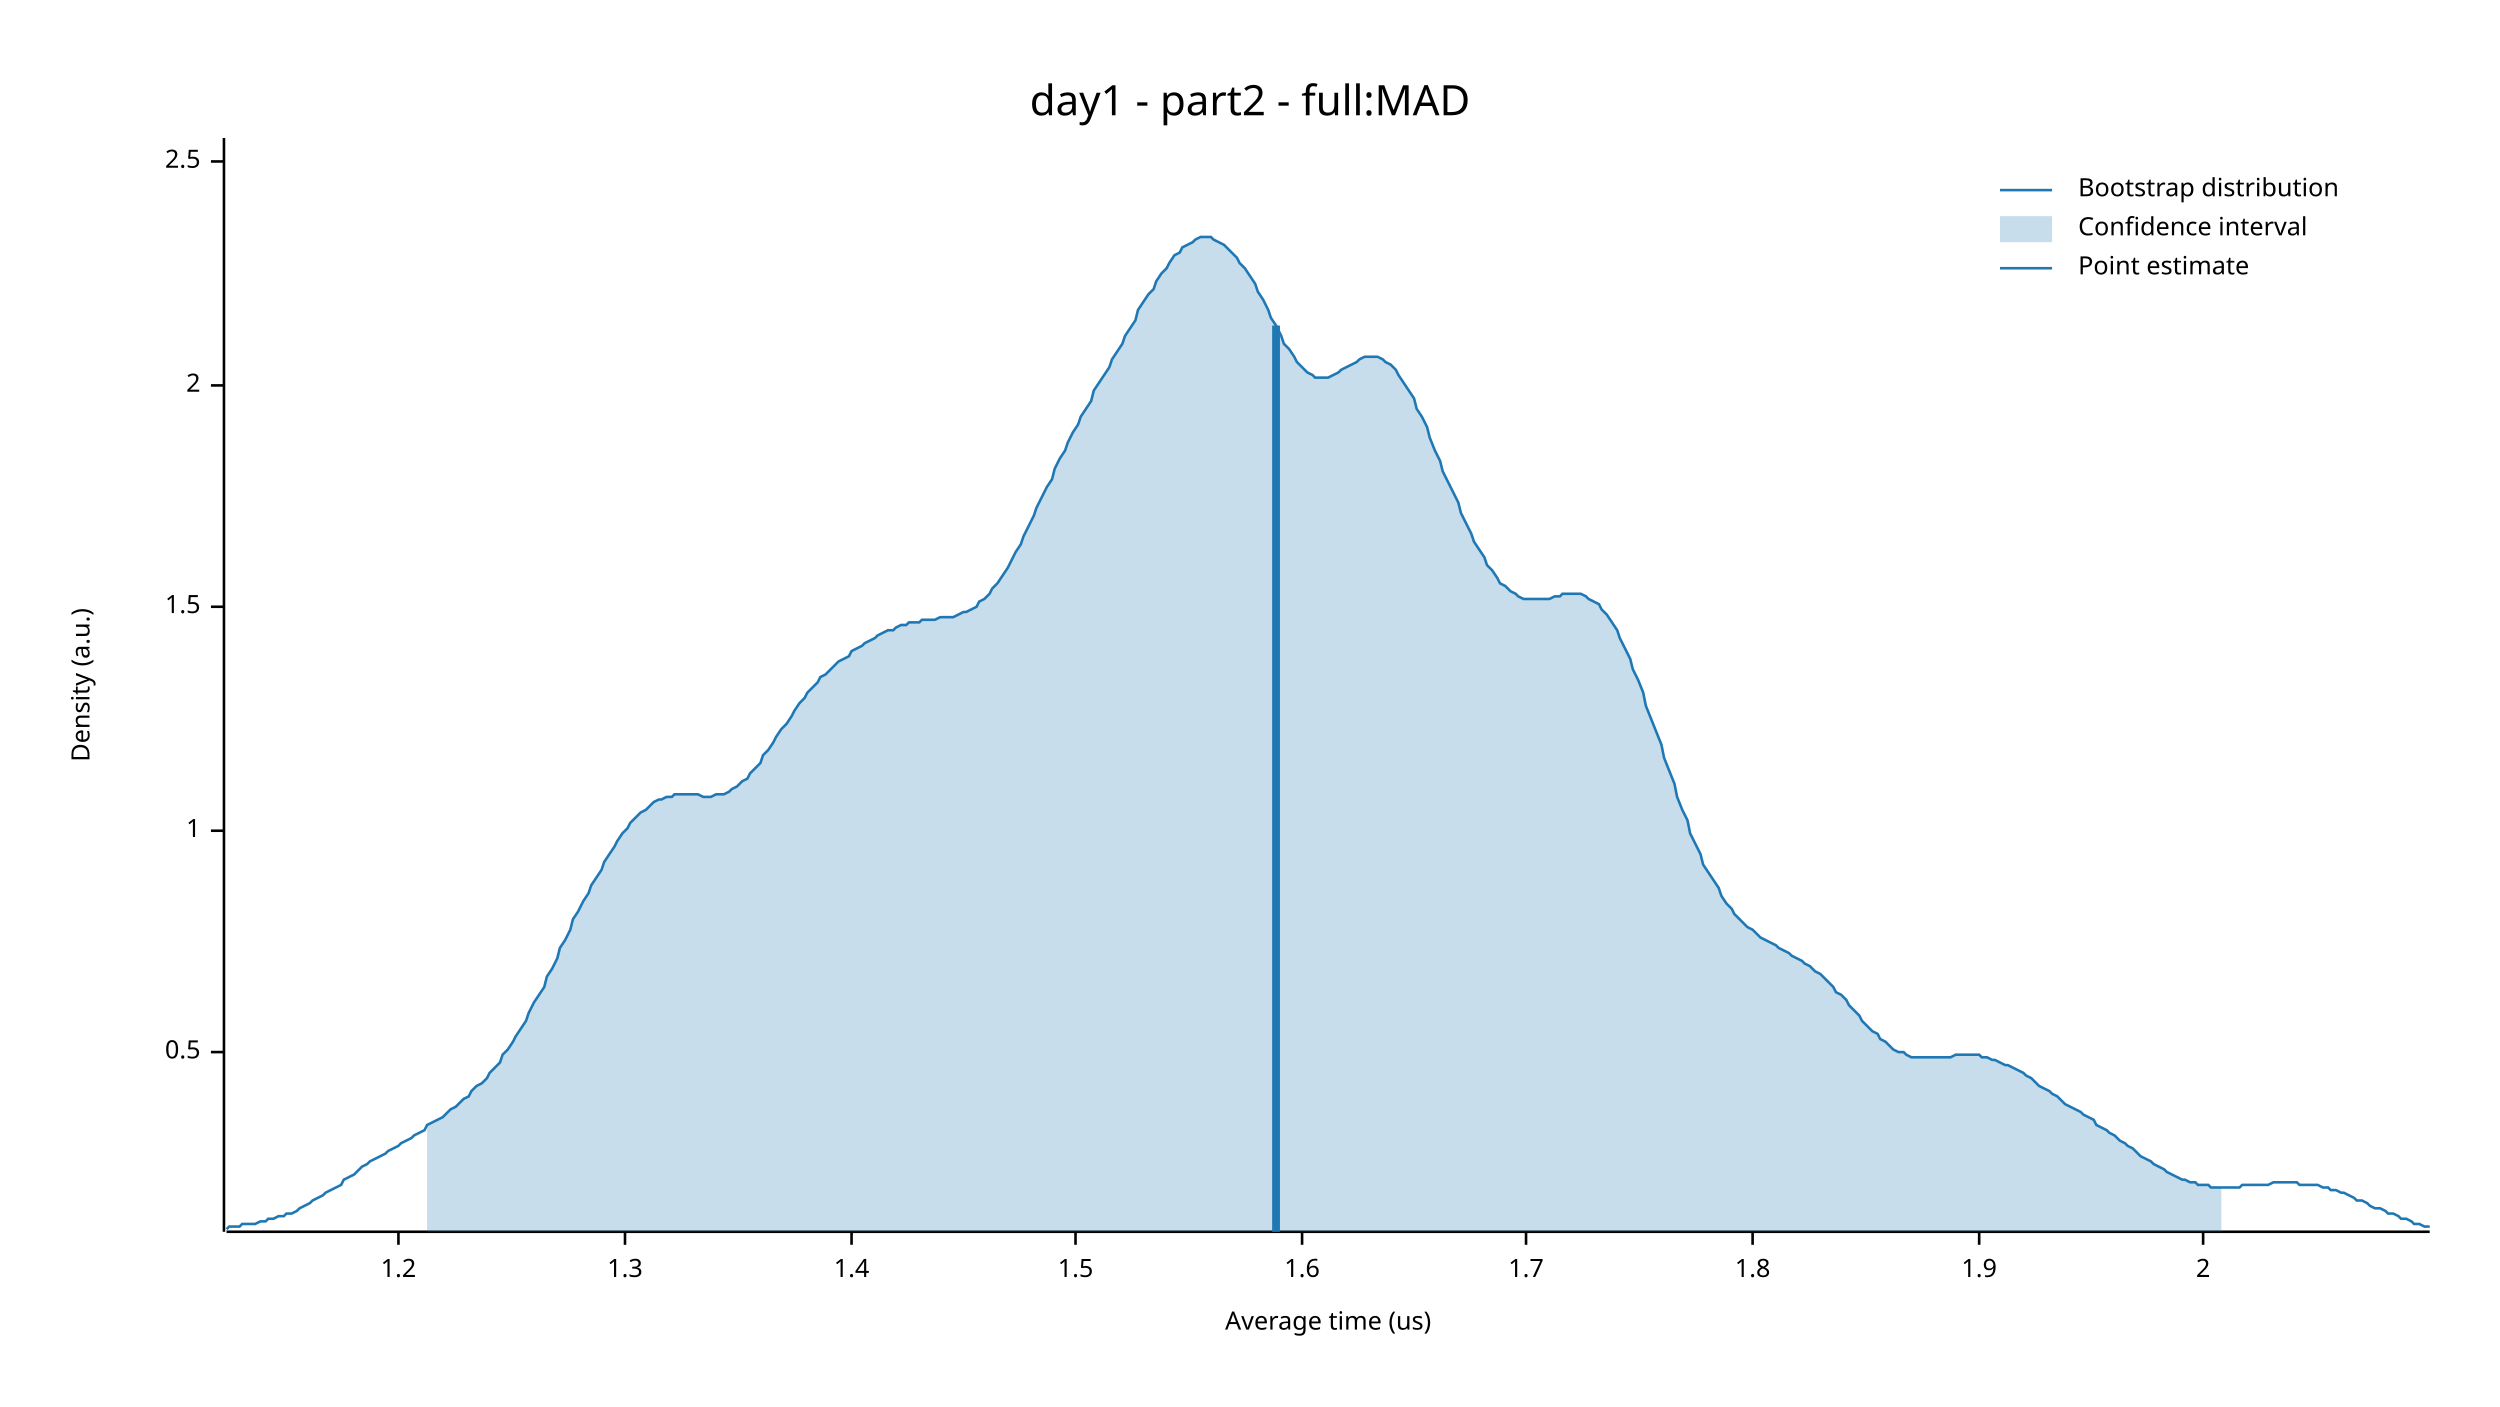
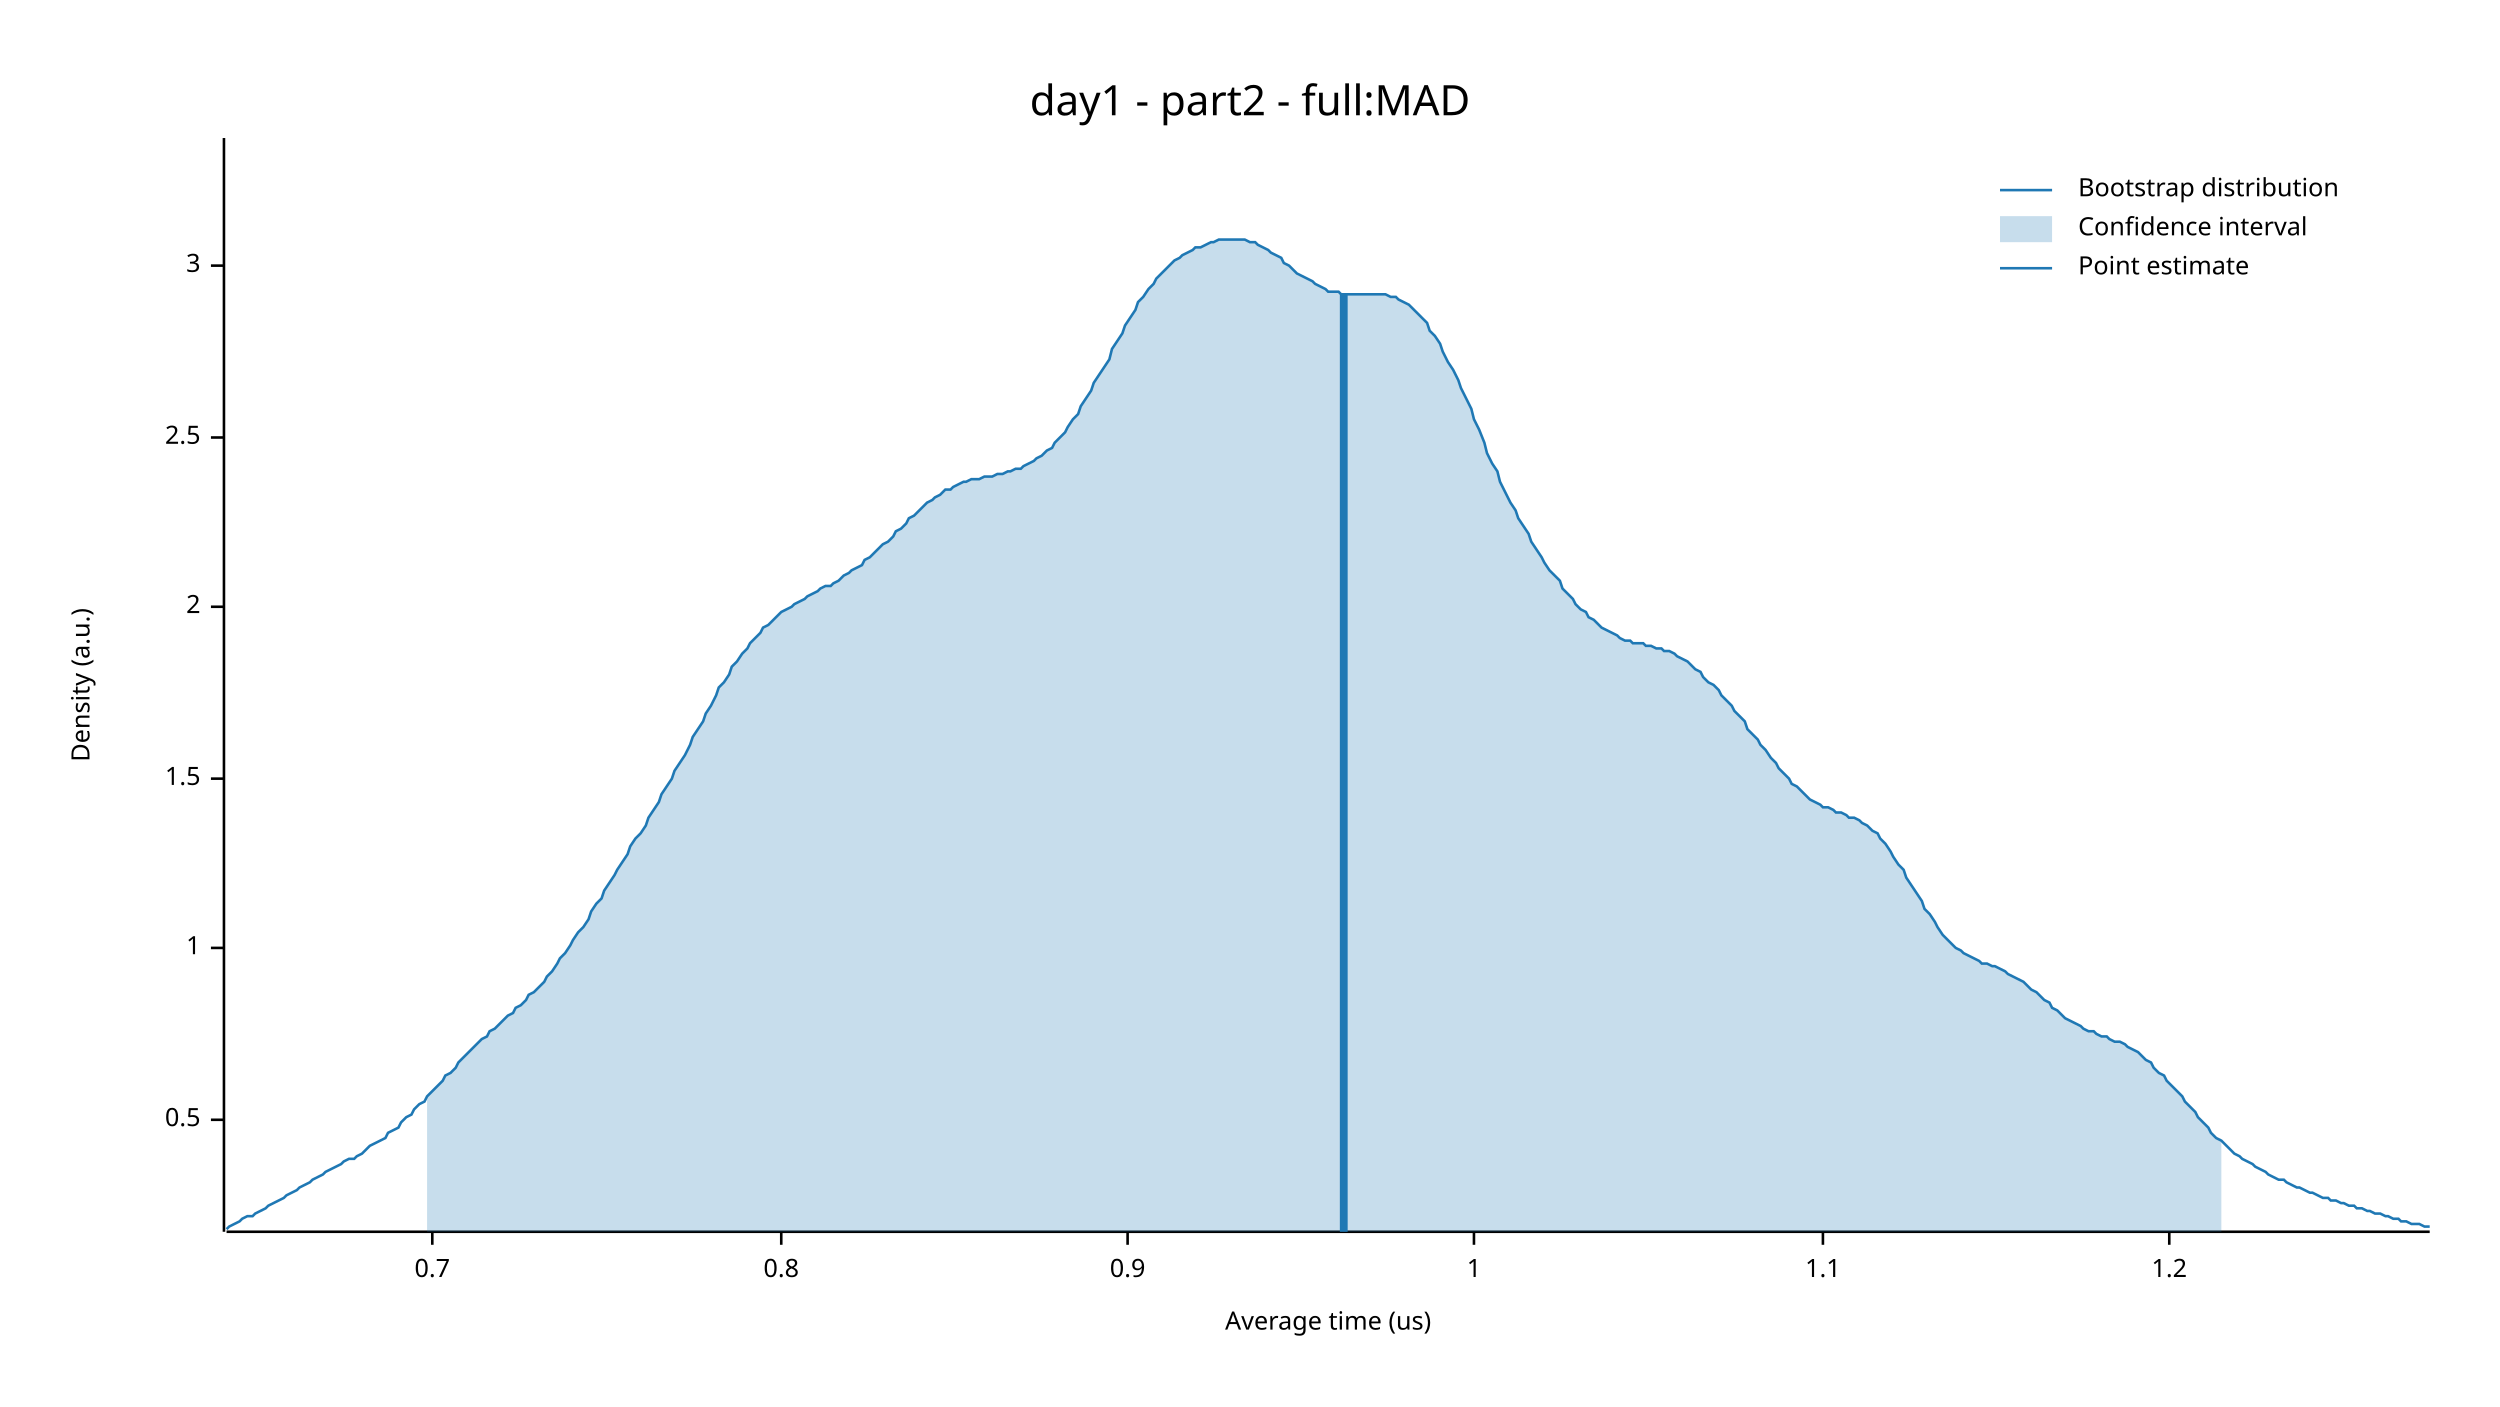
<svg xmlns="http://www.w3.org/2000/svg" width="960" height="540" viewBox="0 0 960 540">
  <text x="480" y="32" dy="0.76em" text-anchor="middle" font-family="sans-serif" font-size="16.129" opacity="1" fill="#000000">
day1 - part2 - full:MAD
</text>
  <text x="27" y="263" dy="0.76em" text-anchor="middle" font-family="sans-serif" font-size="9.677" opacity="1" fill="#000000" transform="rotate(270, 27, 263)">
Density (a.u.)
</text>
  <text x="510" y="513" dy="-0.5ex" text-anchor="middle" font-family="sans-serif" font-size="9.677" opacity="1" fill="#000000">
Average time (us)
</text>
  <polyline fill="none" opacity="1" stroke="#000000" stroke-width="1" points="86,53 86,473 " />
-   <text x="77" y="404" dy="0.5ex" text-anchor="end" font-family="sans-serif" font-size="9.677" opacity="1" fill="#000000">
+   <text x="77" y="430" dy="0.5ex" text-anchor="end" font-family="sans-serif" font-size="9.677" opacity="1" fill="#000000">
0.5
</text>
-   <polyline fill="none" opacity="1" stroke="#000000" stroke-width="1" points="81,404 86,404 " />
-   <text x="77" y="319" dy="0.5ex" text-anchor="end" font-family="sans-serif" font-size="9.677" opacity="1" fill="#000000">
+   <polyline fill="none" opacity="1" stroke="#000000" stroke-width="1" points="81,430 86,430 " />
+   <text x="77" y="364" dy="0.5ex" text-anchor="end" font-family="sans-serif" font-size="9.677" opacity="1" fill="#000000">
1
</text>
-   <polyline fill="none" opacity="1" stroke="#000000" stroke-width="1" points="81,319 86,319 " />
-   <text x="77" y="233" dy="0.5ex" text-anchor="end" font-family="sans-serif" font-size="9.677" opacity="1" fill="#000000">
+   <polyline fill="none" opacity="1" stroke="#000000" stroke-width="1" points="81,364 86,364 " />
+   <text x="77" y="299" dy="0.5ex" text-anchor="end" font-family="sans-serif" font-size="9.677" opacity="1" fill="#000000">
1.5
</text>
-   <polyline fill="none" opacity="1" stroke="#000000" stroke-width="1" points="81,233 86,233 " />
-   <text x="77" y="148" dy="0.5ex" text-anchor="end" font-family="sans-serif" font-size="9.677" opacity="1" fill="#000000">
+   <polyline fill="none" opacity="1" stroke="#000000" stroke-width="1" points="81,299 86,299 " />
+   <text x="77" y="233" dy="0.5ex" text-anchor="end" font-family="sans-serif" font-size="9.677" opacity="1" fill="#000000">
2
</text>
-   <polyline fill="none" opacity="1" stroke="#000000" stroke-width="1" points="81,148 86,148 " />
-   <text x="77" y="62" dy="0.5ex" text-anchor="end" font-family="sans-serif" font-size="9.677" opacity="1" fill="#000000">
+   <polyline fill="none" opacity="1" stroke="#000000" stroke-width="1" points="81,233 86,233 " />
+   <text x="77" y="168" dy="0.5ex" text-anchor="end" font-family="sans-serif" font-size="9.677" opacity="1" fill="#000000">
2.5
</text>
-   <polyline fill="none" opacity="1" stroke="#000000" stroke-width="1" points="81,62 86,62 " />
+   <polyline fill="none" opacity="1" stroke="#000000" stroke-width="1" points="81,168 86,168 " />
+   <text x="77" y="102" dy="0.5ex" text-anchor="end" font-family="sans-serif" font-size="9.677" opacity="1" fill="#000000">
+ 3
+ </text>
+   <polyline fill="none" opacity="1" stroke="#000000" stroke-width="1" points="81,102 86,102 " />
  <polyline fill="none" opacity="1" stroke="#000000" stroke-width="1" points="87,473 933,473 " />
-   <text x="153" y="483" dy="0.76em" text-anchor="middle" font-family="sans-serif" font-size="9.677" opacity="1" fill="#000000">
+   <text x="166" y="483" dy="0.76em" text-anchor="middle" font-family="sans-serif" font-size="9.677" opacity="1" fill="#000000">
+ 0.7
+ </text>
+   <polyline fill="none" opacity="1" stroke="#000000" stroke-width="1" points="166,473 166,478 " />
+   <text x="300" y="483" dy="0.76em" text-anchor="middle" font-family="sans-serif" font-size="9.677" opacity="1" fill="#000000">
+ 0.8
+ </text>
+   <polyline fill="none" opacity="1" stroke="#000000" stroke-width="1" points="300,473 300,478 " />
+   <text x="433" y="483" dy="0.76em" text-anchor="middle" font-family="sans-serif" font-size="9.677" opacity="1" fill="#000000">
+ 0.9
+ </text>
+   <polyline fill="none" opacity="1" stroke="#000000" stroke-width="1" points="433,473 433,478 " />
+   <text x="566" y="483" dy="0.76em" text-anchor="middle" font-family="sans-serif" font-size="9.677" opacity="1" fill="#000000">
+ 1
+ </text>
+   <polyline fill="none" opacity="1" stroke="#000000" stroke-width="1" points="566,473 566,478 " />
+   <text x="700" y="483" dy="0.76em" text-anchor="middle" font-family="sans-serif" font-size="9.677" opacity="1" fill="#000000">
+ 1.1
+ </text>
+   <polyline fill="none" opacity="1" stroke="#000000" stroke-width="1" points="700,473 700,478 " />
+   <text x="833" y="483" dy="0.76em" text-anchor="middle" font-family="sans-serif" font-size="9.677" opacity="1" fill="#000000">
1.2
</text>
-   <polyline fill="none" opacity="1" stroke="#000000" stroke-width="1" points="153,473 153,478 " />
-   <text x="240" y="483" dy="0.76em" text-anchor="middle" font-family="sans-serif" font-size="9.677" opacity="1" fill="#000000">
- 1.3
- </text>
-   <polyline fill="none" opacity="1" stroke="#000000" stroke-width="1" points="240,473 240,478 " />
-   <text x="327" y="483" dy="0.76em" text-anchor="middle" font-family="sans-serif" font-size="9.677" opacity="1" fill="#000000">
- 1.4
- </text>
-   <polyline fill="none" opacity="1" stroke="#000000" stroke-width="1" points="327,473 327,478 " />
-   <text x="413" y="483" dy="0.76em" text-anchor="middle" font-family="sans-serif" font-size="9.677" opacity="1" fill="#000000">
- 1.5
- </text>
-   <polyline fill="none" opacity="1" stroke="#000000" stroke-width="1" points="413,473 413,478 " />
-   <text x="500" y="483" dy="0.76em" text-anchor="middle" font-family="sans-serif" font-size="9.677" opacity="1" fill="#000000">
- 1.6
- </text>
-   <polyline fill="none" opacity="1" stroke="#000000" stroke-width="1" points="500,473 500,478 " />
-   <text x="586" y="483" dy="0.76em" text-anchor="middle" font-family="sans-serif" font-size="9.677" opacity="1" fill="#000000">
- 1.7
- </text>
-   <polyline fill="none" opacity="1" stroke="#000000" stroke-width="1" points="586,473 586,478 " />
-   <text x="673" y="483" dy="0.76em" text-anchor="middle" font-family="sans-serif" font-size="9.677" opacity="1" fill="#000000">
- 1.8
- </text>
-   <polyline fill="none" opacity="1" stroke="#000000" stroke-width="1" points="673,473 673,478 " />
-   <text x="760" y="483" dy="0.76em" text-anchor="middle" font-family="sans-serif" font-size="9.677" opacity="1" fill="#000000">
- 1.9
- </text>
-   <polyline fill="none" opacity="1" stroke="#000000" stroke-width="1" points="760,473 760,478 " />
-   <text x="846" y="483" dy="0.76em" text-anchor="middle" font-family="sans-serif" font-size="9.677" opacity="1" fill="#000000">
- 2
- </text>
-   <polyline fill="none" opacity="1" stroke="#000000" stroke-width="1" points="846,473 846,478 " />
-   <polyline fill="none" opacity="1" stroke="#1F78B4" stroke-width="1" points="87,472 88,471 90,471 92,471 93,470 95,470 97,470 98,470 100,469 102,469 103,468 105,468 107,467 109,467 110,466 112,466 114,465 115,464 117,463 119,462 120,461 122,460 124,459 125,458 127,457 129,456 131,455 132,453 134,452 136,451 137,450 139,448 141,447 142,446 144,445 146,444 148,443 149,442 151,441 153,440 154,439 156,438 158,437 159,436 161,435 163,434 164,432 166,431 168,430 170,429 171,428 173,426 175,425 176,424 178,422 180,421 181,419 183,417 185,416 187,414 188,412 190,410 192,408 193,405 195,403 197,400 198,398 200,395 202,392 203,389 205,385 207,382 209,379 210,375 212,372 214,368 215,364 217,361 219,357 220,353 222,350 224,346 226,343 227,340 229,337 231,334 232,331 234,328 236,325 237,323 239,320 241,318 242,316 244,314 246,312 248,311 249,310 251,308 253,307 254,307 256,306 258,306 259,305 261,305 263,305 265,305 266,305 268,305 270,306 271,306 273,306 275,305 276,305 278,305 280,304 281,303 283,302 285,300 287,299 288,297 290,295 292,293 293,290 295,288 297,285 298,283 300,280 302,278 304,275 305,273 307,270 309,268 310,266 312,264 314,262 315,260 317,259 319,257 320,256 322,254 324,253 326,252 327,250 329,249 331,248 332,247 334,246 336,245 337,244 339,243 341,242 343,242 344,241 346,240 348,240 349,239 351,239 353,239 354,238 356,238 358,238 359,238 361,237 363,237 365,237 366,237 368,236 370,235 371,235 373,234 375,233 376,231 378,230 380,228 381,226 383,224 385,221 387,218 388,216 390,212 392,209 393,206 395,202 397,198 398,195 400,191 402,187 404,184 405,180 407,176 409,173 410,170 412,166 414,163 415,160 417,157 419,154 420,150 422,147 424,144 426,141 427,138 429,135 431,132 432,129 434,126 436,123 437,119 439,116 441,113 443,111 444,108 446,105 448,103 449,101 451,98 453,97 454,95 456,94 458,93 459,92 461,91 463,91 465,91 466,92 468,93 470,94 471,95 473,97 475,99 476,101 478,103 480,106 482,109 483,112 485,115 487,119 488,122 490,125 492,129 493,132 495,134 497,137 498,139 500,141 502,143 504,144 505,145 507,145 509,145 510,145 512,144 514,143 515,142 517,141 519,140 521,139 522,138 524,137 526,137 527,137 529,137 531,138 532,139 534,140 536,142 537,144 539,147 541,150 543,153 544,157 546,160 548,164 549,168 551,173 553,177 554,181 556,185 558,189 560,193 561,197 563,201 565,205 566,208 568,211 570,214 571,217 573,219 575,222 576,224 578,225 580,227 582,228 583,229 585,230 587,230 588,230 590,230 592,230 593,230 595,230 597,229 599,229 600,228 602,228 604,228 605,228 607,228 609,229 610,230 612,231 614,232 615,234 617,236 619,239 621,242 622,245 624,249 626,253 627,257 629,261 631,266 632,271 634,276 636,281 638,286 639,291 641,296 643,301 644,306 646,311 648,315 649,320 651,324 653,328 654,332 656,335 658,338 660,341 661,344 663,347 665,349 666,351 668,353 670,355 671,356 673,357 675,359 676,360 678,361 680,362 682,363 683,364 685,365 687,366 688,367 690,368 692,369 693,370 695,371 697,373 699,374 700,375 702,377 704,379 705,381 707,382 709,384 710,386 712,388 714,390 715,392 717,394 719,396 721,397 722,399 724,400 726,402 727,403 729,404 731,404 732,405 734,406 736,406 738,406 739,406 741,406 743,406 744,406 746,406 748,406 749,406 751,405 753,405 754,405 756,405 758,405 760,405 761,406 763,406 765,407 766,407 768,408 770,409 771,409 773,410 775,411 777,412 778,413 780,414 782,416 783,417 785,418 787,419 788,420 790,421 792,423 793,424 795,425 797,426 799,427 800,428 802,429 804,430 805,432 807,433 809,434 810,435 812,436 814,438 816,439 817,440 819,441 821,443 822,444 824,445 826,446 827,447 829,448 831,449 832,450 834,451 836,452 838,453 839,453 841,454 843,454 844,455 846,455 848,455 849,456 851,456 853,456 855,456 856,456 858,456 860,456 861,455 863,455 865,455 866,455 868,455 870,455 871,455 873,454 875,454 877,454 878,454 880,454 882,454 883,455 885,455 887,455 888,455 890,455 892,456 894,456 895,457 897,457 899,458 900,458 902,459 904,460 905,461 907,461 909,462 910,463 912,464 914,464 916,465 917,466 919,466 921,467 922,468 924,468 926,469 927,470 929,470 931,471 933,471 " />
-   <polygon opacity="0.25" fill="#1F78B4" points="164,432 166,431 168,430 170,429 171,428 173,426 175,425 176,424 178,422 180,421 181,419 183,417 185,416 187,414 188,412 190,410 192,408 193,405 195,403 197,400 198,398 200,395 202,392 203,389 205,385 207,382 209,379 210,375 212,372 214,368 215,364 217,361 219,357 220,353 222,350 224,346 226,343 227,340 229,337 231,334 232,331 234,328 236,325 237,323 239,320 241,318 242,316 244,314 246,312 248,311 249,310 251,308 253,307 254,307 256,306 258,306 259,305 261,305 263,305 265,305 266,305 268,305 270,306 271,306 273,306 275,305 276,305 278,305 280,304 281,303 283,302 285,300 287,299 288,297 290,295 292,293 293,290 295,288 297,285 298,283 300,280 302,278 304,275 305,273 307,270 309,268 310,266 312,264 314,262 315,260 317,259 319,257 320,256 322,254 324,253 326,252 327,250 329,249 331,248 332,247 334,246 336,245 337,244 339,243 341,242 343,242 344,241 346,240 348,240 349,239 351,239 353,239 354,238 356,238 358,238 359,238 361,237 363,237 365,237 366,237 368,236 370,235 371,235 373,234 375,233 376,231 378,230 380,228 381,226 383,224 385,221 387,218 388,216 390,212 392,209 393,206 395,202 397,198 398,195 400,191 402,187 404,184 405,180 407,176 409,173 410,170 412,166 414,163 415,160 417,157 419,154 420,150 422,147 424,144 426,141 427,138 429,135 431,132 432,129 434,126 436,123 437,119 439,116 441,113 443,111 444,108 446,105 448,103 449,101 451,98 453,97 454,95 456,94 458,93 459,92 461,91 463,91 465,91 466,92 468,93 470,94 471,95 473,97 475,99 476,101 478,103 480,106 482,109 483,112 485,115 487,119 488,122 490,125 492,129 493,132 495,134 497,137 498,139 500,141 502,143 504,144 505,145 507,145 509,145 510,145 512,144 514,143 515,142 517,141 519,140 521,139 522,138 524,137 526,137 527,137 529,137 531,138 532,139 534,140 536,142 537,144 539,147 541,150 543,153 544,157 546,160 548,164 549,168 551,173 553,177 554,181 556,185 558,189 560,193 561,197 563,201 565,205 566,208 568,211 570,214 571,217 573,219 575,222 576,224 578,225 580,227 582,228 583,229 585,230 587,230 588,230 590,230 592,230 593,230 595,230 597,229 599,229 600,228 602,228 604,228 605,228 607,228 609,229 610,230 612,231 614,232 615,234 617,236 619,239 621,242 622,245 624,249 626,253 627,257 629,261 631,266 632,271 634,276 636,281 638,286 639,291 641,296 643,301 644,306 646,311 648,315 649,320 651,324 653,328 654,332 656,335 658,338 660,341 661,344 663,347 665,349 666,351 668,353 670,355 671,356 673,357 675,359 676,360 678,361 680,362 682,363 683,364 685,365 687,366 688,367 690,368 692,369 693,370 695,371 697,373 699,374 700,375 702,377 704,379 705,381 707,382 709,384 710,386 712,388 714,390 715,392 717,394 719,396 721,397 722,399 724,400 726,402 727,403 729,404 731,404 732,405 734,406 736,406 738,406 739,406 741,406 743,406 744,406 746,406 748,406 749,406 751,405 753,405 754,405 756,405 758,405 760,405 761,406 763,406 765,407 766,407 768,408 770,409 771,409 773,410 775,411 777,412 778,413 780,414 782,416 783,417 785,418 787,419 788,420 790,421 792,423 793,424 795,425 797,426 799,427 800,428 802,429 804,430 805,432 807,433 809,434 810,435 812,436 814,438 816,439 817,440 819,441 821,443 822,444 824,445 826,446 827,447 829,448 831,449 832,450 834,451 836,452 838,453 839,453 841,454 843,454 844,455 846,455 848,455 849,456 851,456 853,456 853,473 164,473 " />
-   <polyline fill="none" opacity="1" stroke="#1F78B4" stroke-width="3" points="490,473 490,125 " />
+   <polyline fill="none" opacity="1" stroke="#000000" stroke-width="1" points="833,473 833,478 " />
+   <polyline fill="none" opacity="1" stroke="#1F78B4" stroke-width="1" points="87,472 88,471 90,470 92,469 93,468 95,467 97,467 98,466 100,465 102,464 103,463 105,462 107,461 109,460 110,459 112,458 114,457 115,456 117,455 119,454 120,453 122,452 124,451 125,450 127,449 129,448 131,447 132,446 134,445 136,445 137,444 139,443 141,441 142,440 144,439 146,438 148,437 149,435 151,434 153,433 154,431 156,429 158,428 159,426 161,424 163,423 164,421 166,419 168,417 170,415 171,413 173,412 175,410 176,408 178,406 180,404 181,403 183,401 185,399 187,398 188,396 190,395 192,393 193,392 195,390 197,389 198,387 200,386 202,384 203,382 205,381 207,379 209,377 210,375 212,373 214,370 215,368 217,366 219,363 220,361 222,358 224,356 226,353 227,350 229,347 231,345 232,342 234,339 236,336 237,334 239,331 241,328 242,325 244,322 246,320 248,317 249,314 251,311 253,308 254,305 256,302 258,299 259,296 261,293 263,290 265,286 266,283 268,280 270,277 271,274 273,271 275,267 276,264 278,262 280,259 281,256 283,254 285,251 287,249 288,247 290,245 292,243 293,241 295,240 297,238 298,237 300,235 302,234 304,233 305,232 307,231 309,230 310,229 312,228 314,227 315,226 317,225 319,225 320,224 322,223 324,221 326,220 327,219 329,218 331,217 332,215 334,214 336,212 337,211 339,209 341,208 343,206 344,204 346,203 348,201 349,199 351,198 353,196 354,195 356,193 358,192 359,191 361,190 363,188 365,188 366,187 368,186 370,185 371,185 373,184 375,184 376,184 378,183 380,183 381,183 383,182 385,182 387,181 388,181 390,180 392,180 393,179 395,178 397,177 398,176 400,175 402,173 404,172 405,170 407,168 409,166 410,164 412,161 414,159 415,156 417,153 419,150 420,147 422,144 424,141 426,138 427,134 429,131 431,128 432,125 434,122 436,119 437,116 439,114 441,111 443,109 444,107 446,105 448,103 449,102 451,100 453,99 454,98 456,97 458,96 459,95 461,95 463,94 465,93 466,93 468,92 470,92 471,92 473,92 475,92 476,92 478,92 480,93 482,93 483,94 485,95 487,96 488,97 490,98 492,99 493,101 495,102 497,104 498,105 500,106 502,107 504,108 505,109 507,110 509,111 510,112 512,112 514,112 515,113 517,113 519,113 521,113 522,113 524,113 526,113 527,113 529,113 531,113 532,113 534,114 536,114 537,115 539,116 541,117 543,119 544,120 546,122 548,124 549,127 551,129 553,132 554,135 556,139 558,142 560,146 561,149 563,153 565,157 566,161 568,165 570,170 571,174 573,178 575,181 576,185 578,189 580,193 582,196 583,199 585,202 587,205 588,208 590,211 592,214 593,216 595,219 597,221 599,223 600,226 602,228 604,230 605,232 607,234 609,235 610,237 612,238 614,240 615,241 617,242 619,243 621,244 622,245 624,246 626,246 627,247 629,247 631,247 632,248 634,248 636,249 638,249 639,250 641,250 643,251 644,252 646,253 648,254 649,255 651,257 653,258 654,260 656,262 658,263 660,265 661,267 663,269 665,271 666,273 668,275 670,277 671,280 673,282 675,284 676,286 678,288 680,291 682,293 683,295 685,297 687,299 688,301 690,302 692,304 693,305 695,307 697,308 699,309 700,310 702,310 704,311 705,312 707,312 709,313 710,314 712,314 714,315 715,316 717,317 719,319 721,320 722,322 724,324 726,327 727,329 729,332 731,334 732,337 734,340 736,343 738,346 739,349 741,351 743,354 744,356 746,359 748,361 749,362 751,364 753,365 754,366 756,367 758,368 760,369 761,370 763,370 765,371 766,371 768,372 770,373 771,374 773,375 775,376 777,377 778,378 780,380 782,381 783,382 785,384 787,385 788,387 790,388 792,390 793,391 795,392 797,393 799,394 800,395 802,396 804,396 805,397 807,398 809,398 810,399 812,400 814,400 816,401 817,402 819,403 821,404 822,405 824,407 826,408 827,410 829,412 831,413 832,415 834,417 836,419 838,421 839,423 841,425 843,427 844,429 846,431 848,433 849,435 851,437 853,438 855,440 856,441 858,443 860,444 861,445 863,446 865,447 866,448 868,449 870,450 871,451 873,452 875,453 877,453 878,454 880,455 882,456 883,456 885,457 887,458 888,458 890,459 892,460 894,460 895,461 897,461 899,462 900,462 902,463 904,463 905,464 907,464 909,465 910,465 912,466 914,466 916,467 917,467 919,468 921,468 922,469 924,469 926,470 927,470 929,470 931,471 933,471 " />
+   <polygon opacity="0.25" fill="#1F78B4" points="164,421 166,419 168,417 170,415 171,413 173,412 175,410 176,408 178,406 180,404 181,403 183,401 185,399 187,398 188,396 190,395 192,393 193,392 195,390 197,389 198,387 200,386 202,384 203,382 205,381 207,379 209,377 210,375 212,373 214,370 215,368 217,366 219,363 220,361 222,358 224,356 226,353 227,350 229,347 231,345 232,342 234,339 236,336 237,334 239,331 241,328 242,325 244,322 246,320 248,317 249,314 251,311 253,308 254,305 256,302 258,299 259,296 261,293 263,290 265,286 266,283 268,280 270,277 271,274 273,271 275,267 276,264 278,262 280,259 281,256 283,254 285,251 287,249 288,247 290,245 292,243 293,241 295,240 297,238 298,237 300,235 302,234 304,233 305,232 307,231 309,230 310,229 312,228 314,227 315,226 317,225 319,225 320,224 322,223 324,221 326,220 327,219 329,218 331,217 332,215 334,214 336,212 337,211 339,209 341,208 343,206 344,204 346,203 348,201 349,199 351,198 353,196 354,195 356,193 358,192 359,191 361,190 363,188 365,188 366,187 368,186 370,185 371,185 373,184 375,184 376,184 378,183 380,183 381,183 383,182 385,182 387,181 388,181 390,180 392,180 393,179 395,178 397,177 398,176 400,175 402,173 404,172 405,170 407,168 409,166 410,164 412,161 414,159 415,156 417,153 419,150 420,147 422,144 424,141 426,138 427,134 429,131 431,128 432,125 434,122 436,119 437,116 439,114 441,111 443,109 444,107 446,105 448,103 449,102 451,100 453,99 454,98 456,97 458,96 459,95 461,95 463,94 465,93 466,93 468,92 470,92 471,92 473,92 475,92 476,92 478,92 480,93 482,93 483,94 485,95 487,96 488,97 490,98 492,99 493,101 495,102 497,104 498,105 500,106 502,107 504,108 505,109 507,110 509,111 510,112 512,112 514,112 515,113 517,113 519,113 521,113 522,113 524,113 526,113 527,113 529,113 531,113 532,113 534,114 536,114 537,115 539,116 541,117 543,119 544,120 546,122 548,124 549,127 551,129 553,132 554,135 556,139 558,142 560,146 561,149 563,153 565,157 566,161 568,165 570,170 571,174 573,178 575,181 576,185 578,189 580,193 582,196 583,199 585,202 587,205 588,208 590,211 592,214 593,216 595,219 597,221 599,223 600,226 602,228 604,230 605,232 607,234 609,235 610,237 612,238 614,240 615,241 617,242 619,243 621,244 622,245 624,246 626,246 627,247 629,247 631,247 632,248 634,248 636,249 638,249 639,250 641,250 643,251 644,252 646,253 648,254 649,255 651,257 653,258 654,260 656,262 658,263 660,265 661,267 663,269 665,271 666,273 668,275 670,277 671,280 673,282 675,284 676,286 678,288 680,291 682,293 683,295 685,297 687,299 688,301 690,302 692,304 693,305 695,307 697,308 699,309 700,310 702,310 704,311 705,312 707,312 709,313 710,314 712,314 714,315 715,316 717,317 719,319 721,320 722,322 724,324 726,327 727,329 729,332 731,334 732,337 734,340 736,343 738,346 739,349 741,351 743,354 744,356 746,359 748,361 749,362 751,364 753,365 754,366 756,367 758,368 760,369 761,370 763,370 765,371 766,371 768,372 770,373 771,374 773,375 775,376 777,377 778,378 780,380 782,381 783,382 785,384 787,385 788,387 790,388 792,390 793,391 795,392 797,393 799,394 800,395 802,396 804,396 805,397 807,398 809,398 810,399 812,400 814,400 816,401 817,402 819,403 821,404 822,405 824,407 826,408 827,410 829,412 831,413 832,415 834,417 836,419 838,421 839,423 841,425 843,427 844,429 846,431 848,433 849,435 851,437 853,438 853,473 164,473 " />
+   <polyline fill="none" opacity="1" stroke="#1F78B4" stroke-width="3" points="516,473 516,113 " />
  <text x="798" y="68" dy="0.76em" text-anchor="start" font-family="sans-serif" font-size="9.677" opacity="1" fill="#000000">
Bootstrap distribution
</text>
  <text x="798" y="83" dy="0.76em" text-anchor="start" font-family="sans-serif" font-size="9.677" opacity="1" fill="#000000">
Confidence interval
</text>
  <text x="798" y="98" dy="0.76em" text-anchor="start" font-family="sans-serif" font-size="9.677" opacity="1" fill="#000000">
Point estimate
</text>
  <polyline fill="none" opacity="1" stroke="#1F78B4" stroke-width="1" points="768,73 788,73 " />
  <rect x="768" y="83" width="20" height="10" opacity="0.25" fill="#1F78B4" stroke="none" />
  <polyline fill="none" opacity="1" stroke="#1F78B4" stroke-width="1" points="768,103 788,103 " />
</svg>
